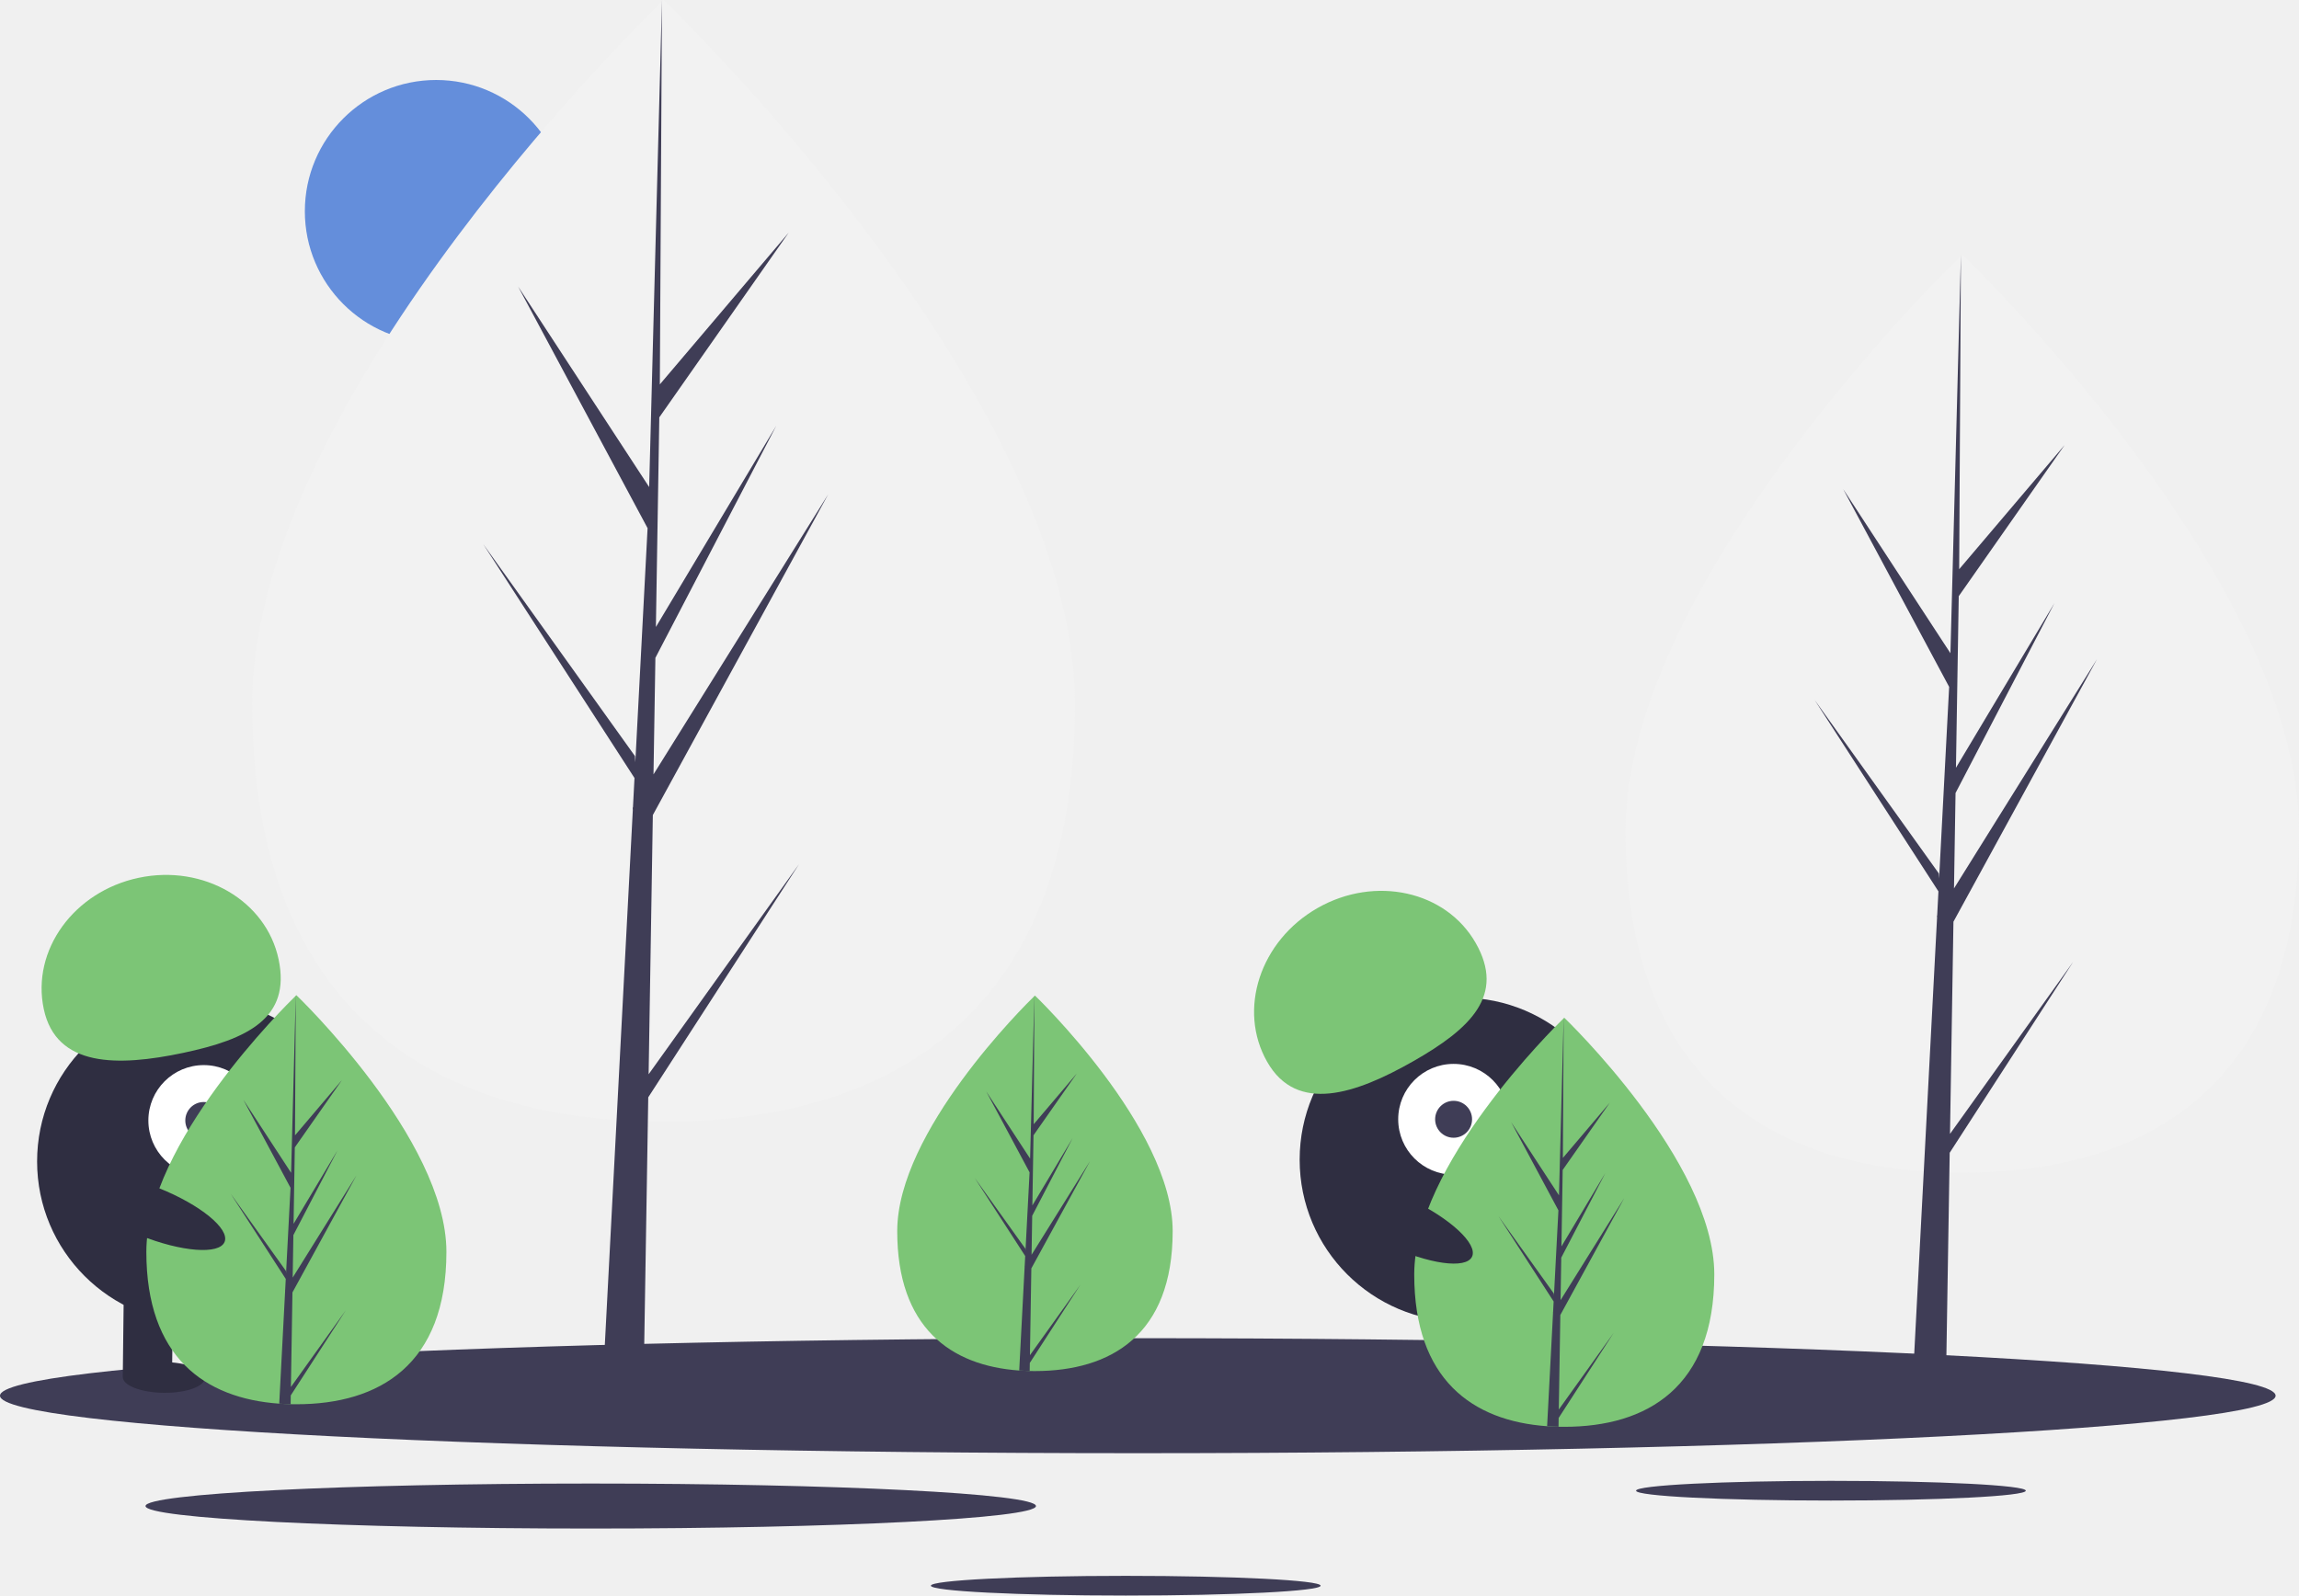
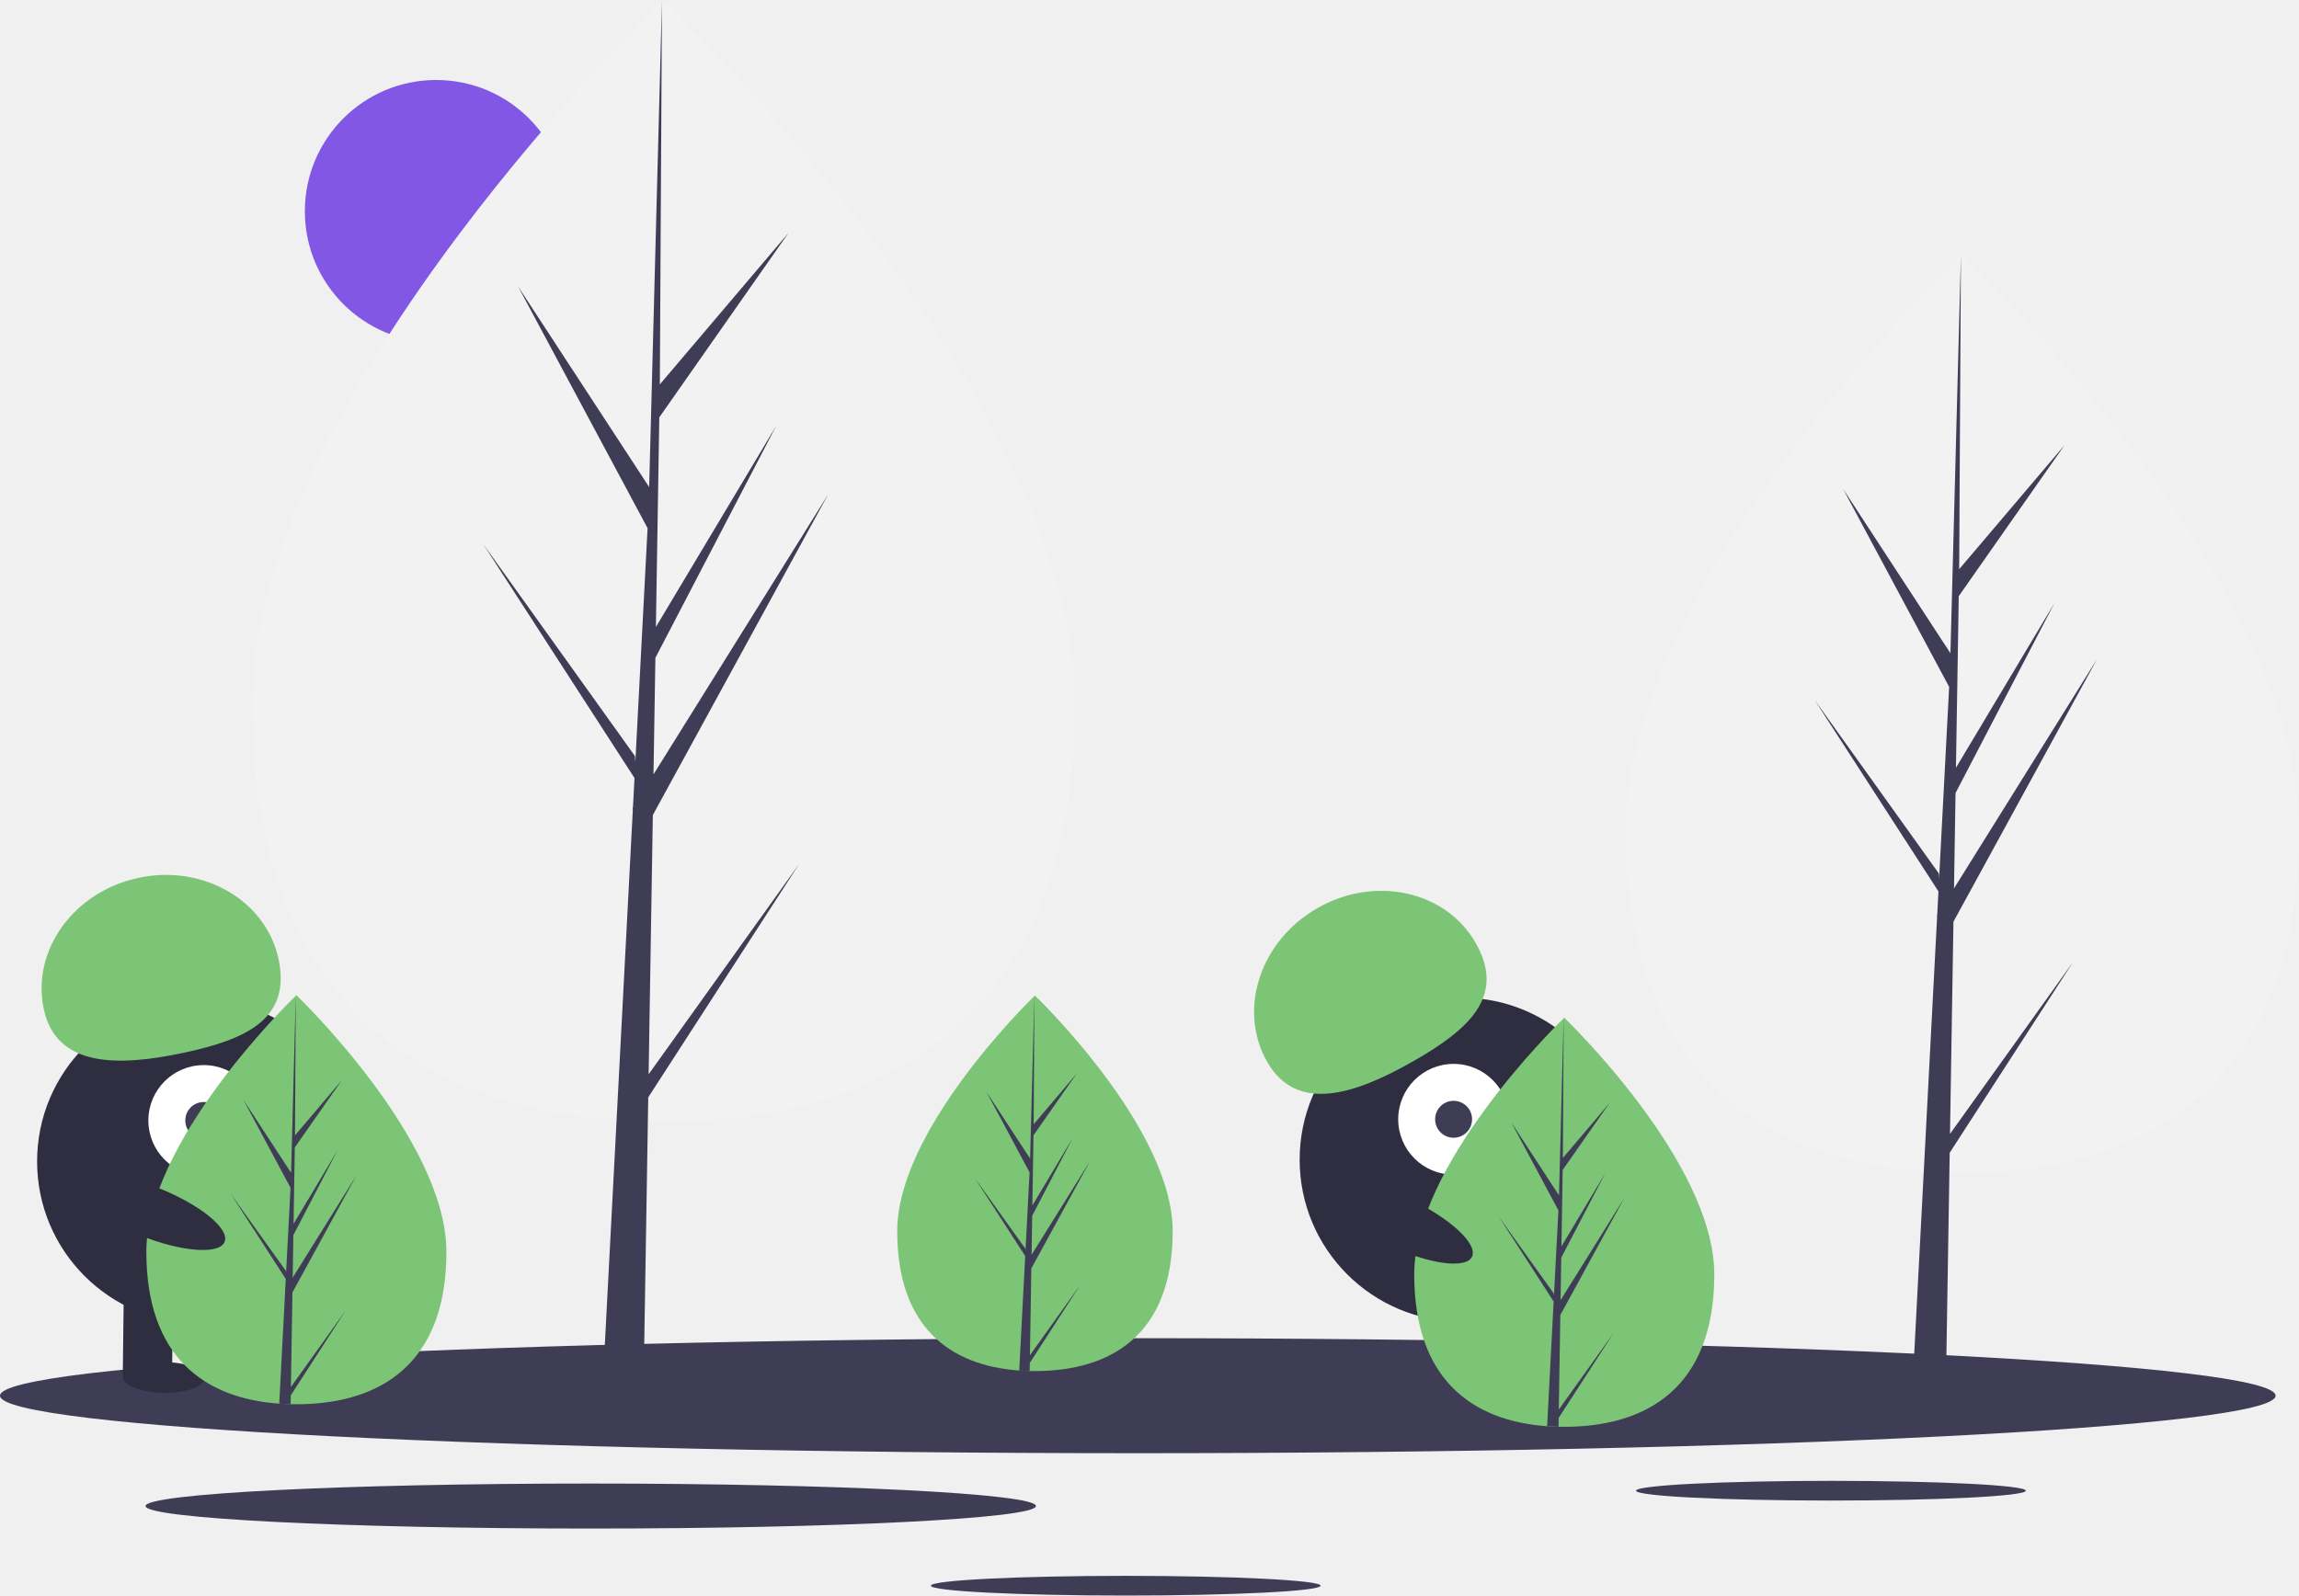
<svg xmlns="http://www.w3.org/2000/svg" id="a706cf1c-1654-439b-8fcf-310eb7aa0e00" data-name="Layer 1" width="1120.592" height="777.916" viewBox="0 0 1120.592 777.916">
-   <circle cx="212.592" cy="103" r="64" fill="#648EDB" />
+   <circle cx="212.592" cy="103" r="64" fill="#8257e5" />
  <path d="M563.68,404.164c0,151.011-89.774,203.739-200.516,203.739S162.649,555.175,162.649,404.164,363.165,61.042,363.165,61.042,563.68,253.152,563.68,404.164Z" transform="translate(-39.70387 -61.04208)" fill="#f2f2f2" />
  <polygon points="316.156 523.761 318.21 397.378 403.674 241.024 318.532 377.552 319.455 320.725 378.357 207.605 319.699 305.687 319.699 305.687 321.359 203.481 384.433 113.423 321.621 187.409 322.658 0 316.138 248.096 316.674 237.861 252.547 139.704 315.646 257.508 309.671 371.654 309.493 368.625 235.565 265.329 309.269 379.328 308.522 393.603 308.388 393.818 308.449 394.99 293.29 684.589 313.544 684.589 315.974 535.005 389.496 421.285 316.156 523.761" fill="#3f3d56" />
  <path d="M1160.296,466.014c0,123.61-73.484,166.77-164.132,166.77s-164.132-43.16-164.132-166.77S996.165,185.152,996.165,185.152,1160.296,342.404,1160.296,466.014Z" transform="translate(-39.70387 -61.04208)" fill="#f2f2f2" />
  <polygon points="950.482 552.833 952.162 449.383 1022.119 321.4 952.426 433.154 953.182 386.639 1001.396 294.044 953.382 374.329 953.382 374.329 954.741 290.669 1006.369 216.952 954.954 277.514 955.804 124.11 950.467 327.188 950.906 318.811 898.414 238.464 950.064 334.893 945.173 428.327 945.027 425.847 884.514 341.294 944.844 434.608 944.232 446.293 944.123 446.469 944.173 447.428 931.764 684.478 948.343 684.478 950.332 562.037 1010.514 468.952 950.482 552.833" fill="#3f3d56" />
  <ellipse cx="554.592" cy="680.479" rx="554.592" ry="28.034" fill="#3f3d56" />
  <ellipse cx="892.445" cy="726.797" rx="94.989" ry="4.802" fill="#3f3d56" />
  <ellipse cx="548.72" cy="773.114" rx="94.989" ry="4.802" fill="#3f3d56" />
  <ellipse cx="287.944" cy="734.279" rx="217.014" ry="10.97" fill="#3f3d56" />
  <circle cx="97.084" cy="566.27" r="79" fill="#2f2e41" />
  <rect x="99.805" y="689.023" width="24" height="43" transform="translate(-31.32451 -62.31008) rotate(0.67509)" fill="#2f2e41" />
  <rect x="147.802" y="689.589" width="24" height="43" transform="translate(-31.31452 -62.87555) rotate(0.67509)" fill="#2f2e41" />
  <ellipse cx="119.546" cy="732.616" rx="7.5" ry="20" transform="translate(-654.1319 782.4795) rotate(-89.32491)" fill="#2f2e41" />
  <ellipse cx="167.554" cy="732.182" rx="7.5" ry="20" transform="translate(-606.2547 830.0553) rotate(-89.32491)" fill="#2f2e41" />
  <circle cx="99.319" cy="546.295" r="27" fill="#fff" />
  <circle cx="99.319" cy="546.295" r="9" fill="#3f3d56" />
  <path d="M61.026,552.946c-6.042-28.641,14.688-57.265,46.3-63.934s62.138,11.143,68.18,39.784-14.978,38.93-46.591,45.599S67.068,581.587,61.026,552.946Z" transform="translate(-39.70387 -61.04208)" fill="#7cc576" />
  <path d="M257.296,671.384c0,55.076-32.74,74.306-73.13,74.306q-1.404,0-2.803-.031c-1.871-.04-3.725-.129-5.556-.254-36.451-2.58-64.771-22.799-64.771-74.021,0-53.008,67.739-119.896,72.827-124.846l.009-.009c.196-.192.294-.285.294-.285S257.296,616.308,257.296,671.384Z" transform="translate(-39.70387 -61.04208)" fill="#7cc576" />
  <path d="M181.502,737.265l26.747-37.374-26.814,41.477-.071,4.291c-1.871-.04-3.725-.129-5.556-.254l2.883-55.103-.022-.428.049-.08.272-5.204-26.881-41.58,26.965,37.677.062,1.105,2.179-41.633-23.013-42.966,23.294,35.658,2.268-86.314.009-.294v.285l-.379,68.064,22.911-26.983-23.004,32.847-.606,37.276L204.185,621.958l-21.48,41.259-.339,20.723,31.056-49.791-31.171,57.023Z" transform="translate(-39.70387 -61.04208)" fill="#3f3d56" />
  <circle cx="712.485" cy="565.415" r="79" fill="#2f2e41" />
  <rect x="741.777" y="691.824" width="24" height="43" transform="translate(-215.9946 191.864) rotate(-17.08345)" fill="#2f2e41" />
  <rect x="787.659" y="677.723" width="24" height="43" transform="matrix(0.95588, -0.29376, 0.29376, 0.95588, -209.8279, 204.7204)" fill="#2f2e41" />
  <ellipse cx="767.887" cy="732.003" rx="20" ry="7.5" transform="translate(-220.8593 196.8331) rotate(-17.08345)" fill="#2f2e41" />
  <ellipse cx="813.475" cy="716.946" rx="20" ry="7.5" transform="translate(-214.4248 209.561) rotate(-17.08345)" fill="#2f2e41" />
  <circle cx="708.522" cy="545.71" r="27" fill="#fff" />
  <circle cx="708.522" cy="545.71" r="9" fill="#3f3d56" />
  <path d="M657.355,578.743c-14.49-25.433-3.478-59.016,24.594-75.009s62.576-8.341,77.065,17.093-2.391,41.644-30.463,57.637S671.845,604.176,657.355,578.743Z" transform="translate(-39.70387 -61.04208)" fill="#7cc576" />
  <path d="M611.296,661.299c0,50.557-30.054,68.21-67.13,68.21q-1.288,0-2.573-.029c-1.718-.037-3.419-.119-5.1-.233-33.461-2.368-59.457-20.929-59.457-67.948,0-48.659,62.181-110.059,66.852-114.603l.008-.008c.18-.176.27-.262.27-.262S611.296,610.742,611.296,661.299Z" transform="translate(-39.70387 -61.04208)" fill="#7cc576" />
  <path d="M541.72,721.774l24.553-34.307-24.614,38.074-.065,3.939c-1.718-.037-3.419-.119-5.1-.233l2.646-50.582-.02-.393.045-.074.249-4.777-24.675-38.168,24.753,34.585.057,1.014,2-38.217-21.125-39.44L541.806,625.928l2.082-79.232.008-.27v.262l-.348,62.48,21.031-24.769-21.117,30.152-.556,34.217,19.636-32.839-19.718,37.874-.311,19.023,28.508-45.706-28.614,52.344Z" transform="translate(-39.70387 -61.04208)" fill="#3f3d56" />
  <path d="M875.296,682.384c0,55.076-32.74,74.306-73.13,74.306q-1.403,0-2.803-.031c-1.871-.04-3.725-.129-5.556-.254-36.451-2.58-64.771-22.799-64.771-74.021,0-53.008,67.739-119.896,72.827-124.846l.009-.009c.196-.192.294-.285.294-.285S875.296,627.308,875.296,682.384Z" transform="translate(-39.70387 -61.04208)" fill="#7cc576" />
  <path d="M799.502,748.265l26.747-37.374-26.814,41.477-.071,4.291c-1.871-.04-3.725-.129-5.556-.254l2.883-55.103-.022-.428.049-.08.272-5.204L770.108,654.011l26.965,37.677.062,1.105,2.179-41.633-23.013-42.966,23.294,35.658,2.268-86.314.009-.294v.285l-.379,68.064,22.911-26.983-23.004,32.847-.606,37.276L822.185,632.958l-21.48,41.259-.339,20.723,31.056-49.791-31.171,57.023Z" transform="translate(-39.70387 -61.04208)" fill="#3f3d56" />
  <ellipse cx="721.517" cy="656.822" rx="12.4" ry="39.5" transform="translate(-220.8352 966.2232) rotate(-64.62574)" fill="#2f2e41" />
  <ellipse cx="112.517" cy="651.822" rx="12.4" ry="39.5" transform="translate(-574.0794 452.7137) rotate(-68.15829)" fill="#2f2e41" />
</svg>
